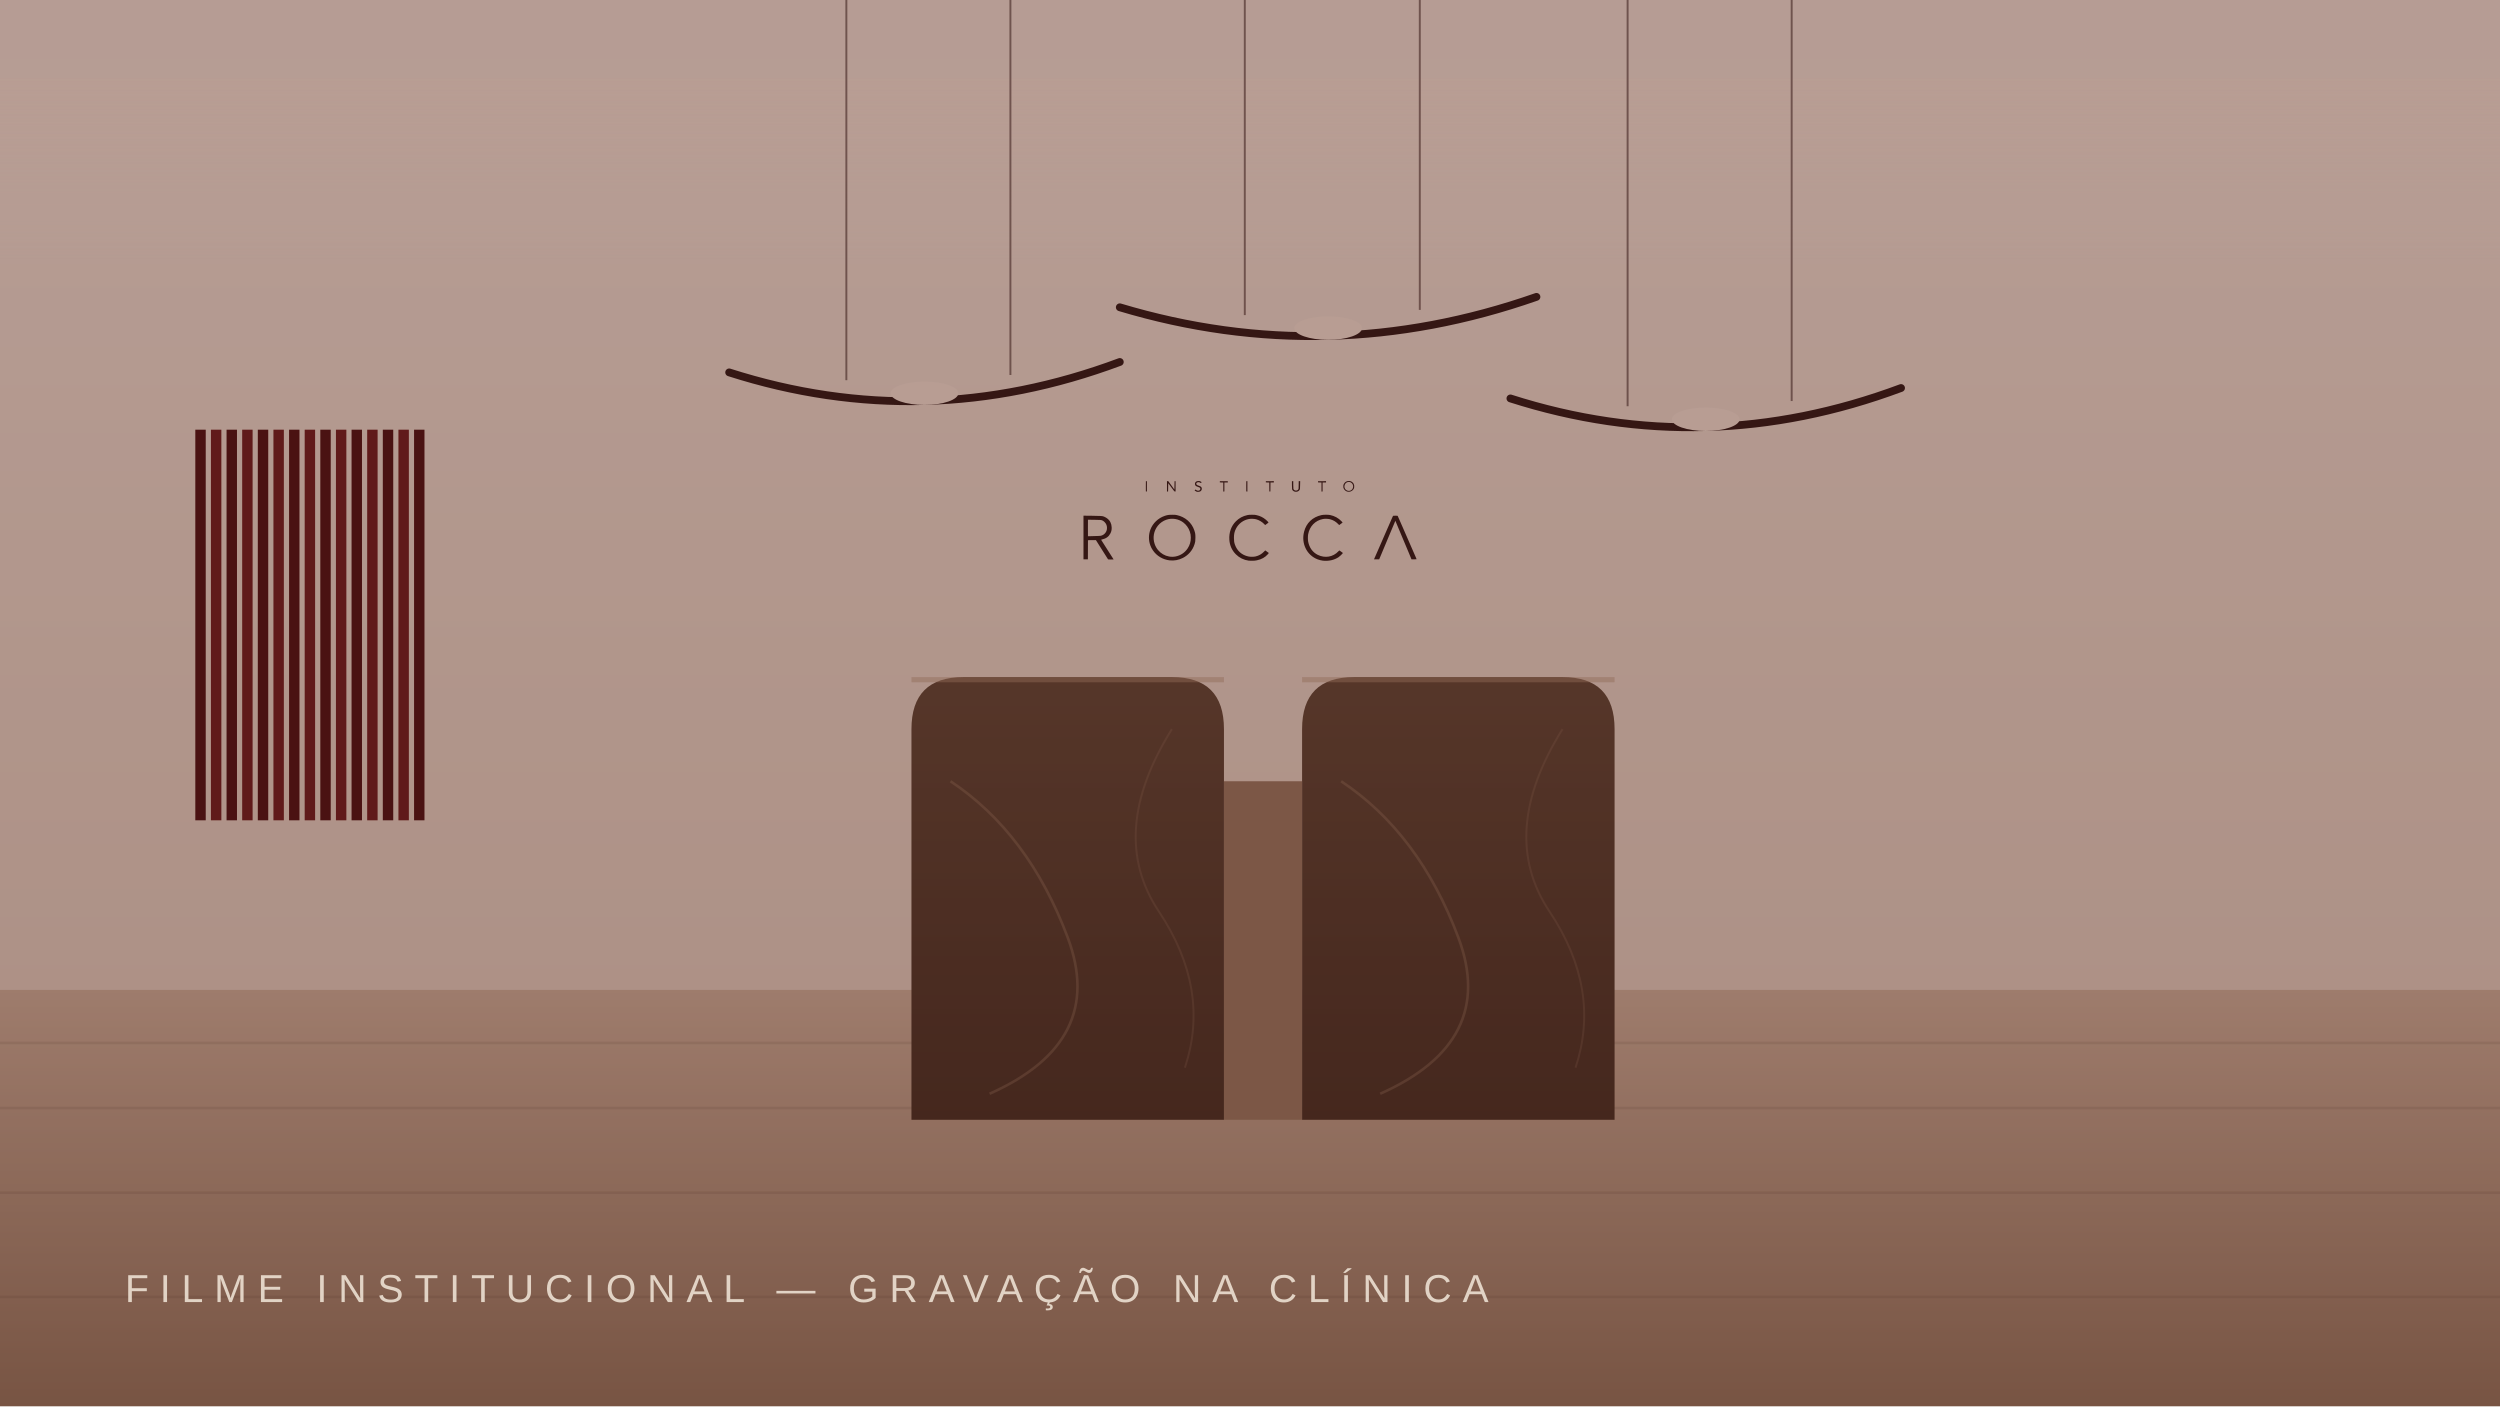
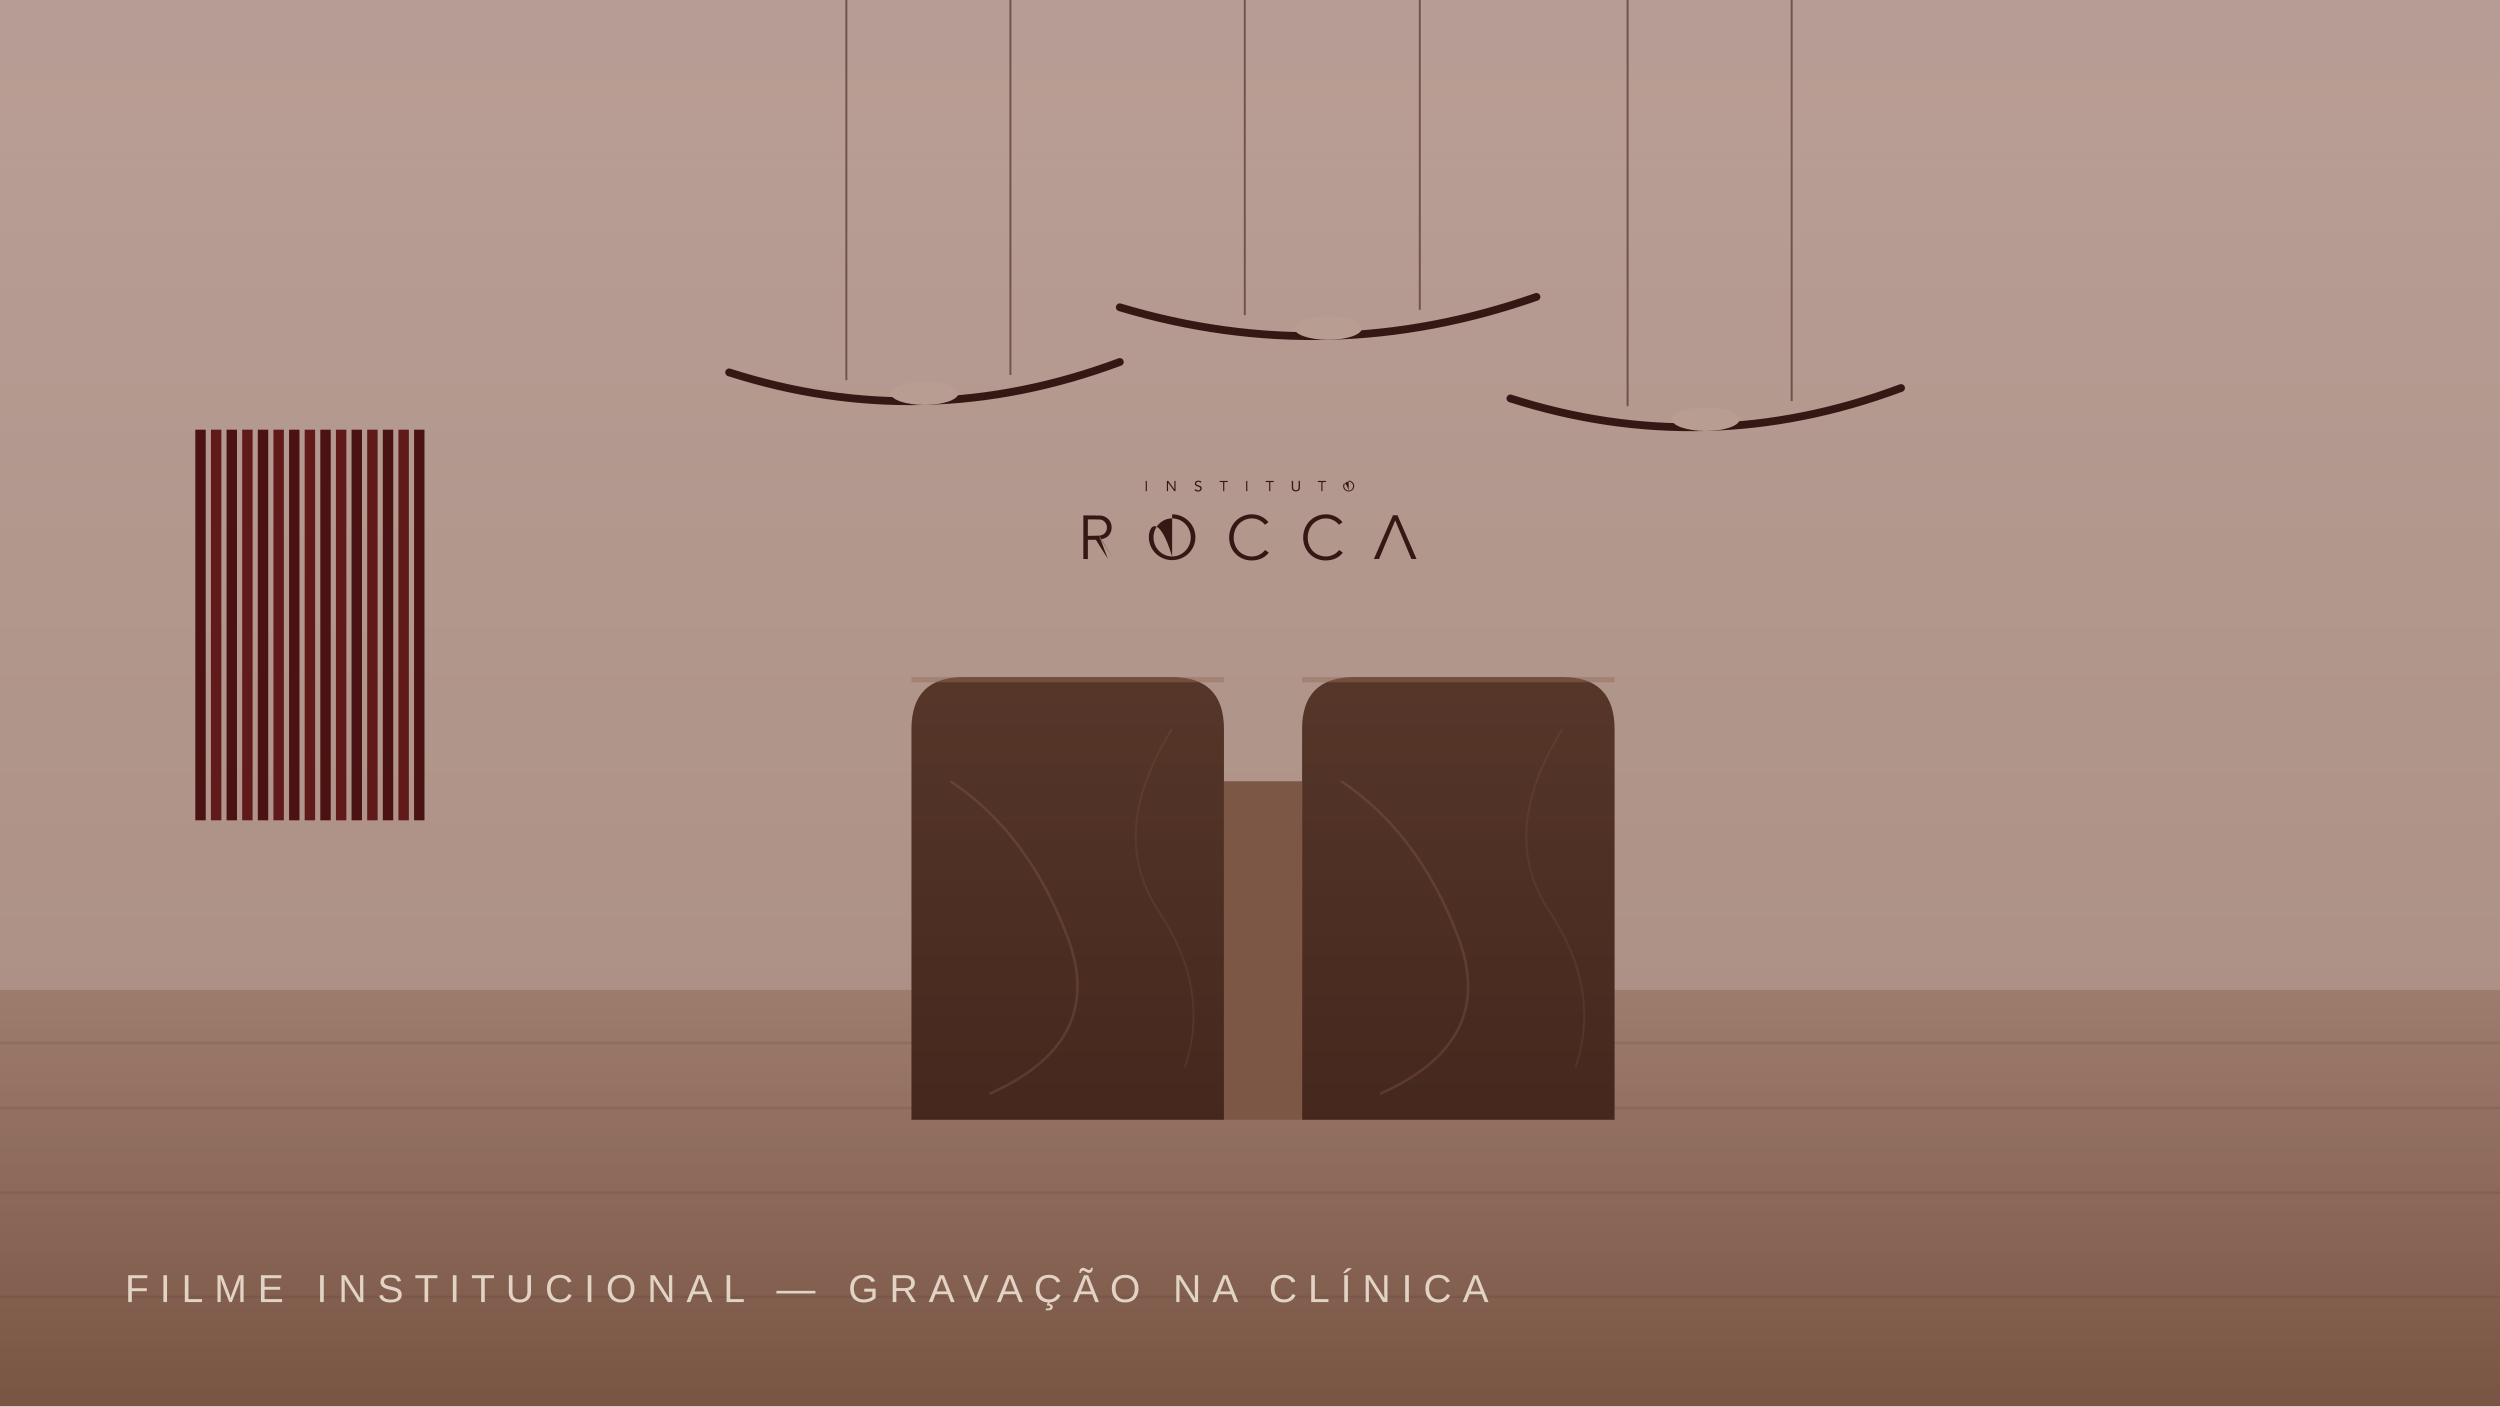
- <svg xmlns="http://www.w3.org/2000/svg" viewBox="0 0 1920 1080" width="1920" height="1080" role="img" aria-labelledby="t">
+ <svg xmlns="http://www.w3.org/2000/svg" viewBox="0 0 1920 1080" width="1920" height="1080" role="img" aria-labelledby="ph-poster-institucional-t">
  <defs>
-     <linearGradient id="wall" gradientUnits="userSpaceOnUse" x1="0" y1="0" x2="0" y2="760">
+     <linearGradient id="ph-poster-institucional-wall" gradientUnits="userSpaceOnUse" x1="0" y1="0" x2="0" y2="760">
      <stop offset="0" stop-color="#EFE7DA" stop-opacity="1" />
      <stop offset="0.12" stop-color="#F0E8DA" stop-opacity="1" />
      <stop offset="1" stop-color="#E3D6C5" stop-opacity="1" />
    </linearGradient>
-     <linearGradient id="cove" gradientUnits="userSpaceOnUse" x1="0" y1="60" x2="0" y2="200">
+     <linearGradient id="ph-poster-institucional-cove" gradientUnits="userSpaceOnUse" x1="0" y1="60" x2="0" y2="200">
      <stop offset="0" stop-color="#F2E8D9" stop-opacity="0.95" />
      <stop offset="1" stop-color="#F2E8D9" stop-opacity="0" />
    </linearGradient>
-     <linearGradient id="floor" gradientUnits="userSpaceOnUse" x1="0" y1="760" x2="0" y2="1080">
+     <linearGradient id="ph-poster-institucional-floor" gradientUnits="userSpaceOnUse" x1="0" y1="760" x2="0" y2="1080">
      <stop offset="0" stop-color="#CBB59D" stop-opacity="1" />
      <stop offset="1" stop-color="#90785E" stop-opacity="1" />
    </linearGradient>
-     <linearGradient id="bal" gradientUnits="userSpaceOnUse" x1="0" y1="520" x2="0" y2="860">
+     <linearGradient id="ph-poster-institucional-bal" gradientUnits="userSpaceOnUse" x1="0" y1="520" x2="0" y2="860">
      <stop offset="0" stop-color="#5C4A36" stop-opacity="1" />
      <stop offset="1" stop-color="#423324" stop-opacity="1" />
    </linearGradient>
  </defs>
-   <rect width="1920" height="760" fill="url(#wall)" />
-   <rect y="60" width="1920" height="140" fill="url(#cove)" />
-   <rect y="760" width="1920" height="320" fill="url(#floor)" />
+   <rect width="1920" height="760" fill="url(#ph-poster-institucional-wall)" />
+   <rect y="60" width="1920" height="140" fill="url(#ph-poster-institucional-cove)" />
+   <rect y="760" width="1920" height="320" fill="url(#ph-poster-institucional-floor)" />
  <rect y="800" width="1920" height="2" fill="#483927" fill-opacity=".12" />
  <rect y="850" width="1920" height="2" fill="#483927" fill-opacity=".12" />
  <rect y="915" width="1920" height="2" fill="#483927" fill-opacity=".12" />
  <rect y="995" width="1920" height="2" fill="#483927" fill-opacity=".12" />
  <g>
    <rect x="150" y="330" width="8" height="300" fill="#4A1312" />
    <rect x="162" y="330" width="8" height="300" fill="#6B1F1E" />
    <rect x="174" y="330" width="8" height="300" fill="#4A1312" />
    <rect x="186" y="330" width="8" height="300" fill="#6B1F1E" />
    <rect x="198" y="330" width="8" height="300" fill="#4A1312" />
    <rect x="210" y="330" width="8" height="300" fill="#6B1F1E" />
    <rect x="222" y="330" width="8" height="300" fill="#4A1312" />
    <rect x="234" y="330" width="8" height="300" fill="#6B1F1E" />
    <rect x="246" y="330" width="8" height="300" fill="#4A1312" />
    <rect x="258" y="330" width="8" height="300" fill="#6B1F1E" />
    <rect x="270" y="330" width="8" height="300" fill="#4A1312" />
    <rect x="282" y="330" width="8" height="300" fill="#6B1F1E" />
    <rect x="294" y="330" width="8" height="300" fill="#4A1312" />
    <rect x="306" y="330" width="8" height="300" fill="#6B1F1E" />
    <rect x="318" y="330" width="8" height="300" fill="#4A1312" />
  </g>
-   <path d="M700 860V560Q700 520 740 520H900Q940 520 940 560V860Z" fill="url(#bal)" />
+   <path d="M700 860V560Q700 520 740 520H900Q940 520 940 560V860Z" fill="url(#ph-poster-institucional-bal)" />
  <rect x="700" y="520" width="240" height="4" fill="#B79A7C" fill-opacity=".45" />
  <path d="M730 600Q790 640 820 720T760 840" fill="none" stroke="#B79A7C" stroke-opacity=".28" stroke-width="2" />
  <path d="M900 560Q850 640 890 700T910 820" fill="none" stroke="#B79A7C" stroke-opacity=".18" stroke-width="1.5" />
-   <path d="M1000 860V560Q1000 520 1040 520H1200Q1240 520 1240 560V860Z" fill="url(#bal)" />
+   <path d="M1000 860V560Q1000 520 1040 520H1200Q1240 520 1240 560V860Z" fill="url(#ph-poster-institucional-bal)" />
  <rect x="1000" y="520" width="240" height="4" fill="#B79A7C" fill-opacity=".45" />
  <path d="M1030 600Q1090 640 1120 720T1060 840" fill="none" stroke="#B79A7C" stroke-opacity=".28" stroke-width="2" />
  <path d="M1200 560Q1150 640 1190 700T1210 820" fill="none" stroke="#B79A7C" stroke-opacity=".18" stroke-width="1.5" />
  <rect x="940" y="600" width="60" height="260" fill="#967D62" />
  <line x1="650.0" y1="0" x2="650.0" y2="292" stroke="#2A1A16" stroke-opacity=".55" stroke-width="1.5" />
  <line x1="776.0" y1="0" x2="776.0" y2="288" stroke="#2A1A16" stroke-opacity=".55" stroke-width="1.5" />
  <path d="M560 286Q710.0 334 860 278" fill="none" stroke="#2A1A16" stroke-width="6" stroke-linecap="round" />
  <ellipse cx="710.0" cy="302" rx="26" ry="9" fill="#F2E8D9" />
  <line x1="956.0" y1="0" x2="956.0" y2="242" stroke="#2A1A16" stroke-opacity=".55" stroke-width="1.5" />
  <line x1="1090.4" y1="0" x2="1090.4" y2="238" stroke="#2A1A16" stroke-opacity=".55" stroke-width="1.5" />
  <path d="M860 236Q1020.0 284 1180 228" fill="none" stroke="#2A1A16" stroke-width="6" stroke-linecap="round" />
  <ellipse cx="1020.0" cy="252" rx="26" ry="9" fill="#F2E8D9" />
  <line x1="1250.0" y1="0" x2="1250.0" y2="312" stroke="#2A1A16" stroke-opacity=".55" stroke-width="1.5" />
  <line x1="1376.0" y1="0" x2="1376.0" y2="308" stroke="#2A1A16" stroke-opacity=".55" stroke-width="1.5" />
  <path d="M1160 306Q1310.0 354 1460 298" fill="none" stroke="#2A1A16" stroke-width="6" stroke-linecap="round" />
  <ellipse cx="1310.0" cy="322" rx="26" ry="9" fill="#F2E8D9" />
-   <g transform="translate(832 369.3) scale(0.1129)" fill="#2A1A16">
-     <path fill-rule="evenodd" d="M1125.50 542.93 C1091.40 538.24 1061.72 523.71 1037.89 500.04 C1010.82 473.15 995.59 439.06 993.20 400.00 C990.19 350.76 1005.88 306.90 1037.93 274.97 C1060.04 252.93 1084.75 239.63 1116.25 232.82 C1124.86 230.96 1129.70 230.60 1146.50 230.57 C1163.79 230.53 1167.90 230.84 1176.82 232.83 C1203.06 238.66 1221.75 247.76 1242.00 264.55 C1250.96 271.97 1260.62 282.79 1259.38 284.00 C1258.90 284.47 1253.61 288.46 1247.64 292.87 L1236.78 300.88 L1231.23 294.88 C1217.12 279.64 1195.36 266.56 1175.50 261.37 C1162.09 257.87 1140.90 257.02 1127.00 259.44 C1088.81 266.06 1055.27 291.06 1038.04 325.74 C1027.92 346.10 1024.50 361.84 1024.50 388.00 C1024.50 408.75 1026.01 419.16 1031.17 433.88 C1046.04 476.38 1077.74 504.43 1122.00 514.26 C1135.59 517.28 1158.76 517.25 1171.70 514.19 C1194.33 508.85 1212.39 498.55 1228.87 481.61 C1233.47 476.87 1237.38 473.00 1237.55 473.00 C1238.45 473.00 1261.39 489.67 1261.68 490.53 C1261.87 491.10 1259.31 494.61 1256.00 498.34 C1236.24 520.60 1212.35 533.94 1180.50 540.50 C1170.04 542.66 1164.08 543.25 1150.00 543.54 C1140.38 543.73 1129.35 543.46 1125.50 542.93 Z M1629.00 542.88 C1619.33 541.77 1603.58 537.82 1593.83 534.07 C1557.08 519.91 1528.22 493.10 1511.47 457.55 C1495.23 423.11 1491.80 384.56 1501.56 346.29 C1516.76 286.63 1558.74 246.46 1620.10 232.85 C1633.87 229.80 1664.42 229.52 1678.35 232.32 C1708.57 238.40 1735.59 253.12 1755.88 274.56 C1760.40 279.33 1763.93 283.40 1763.73 283.60 C1763.54 283.80 1758.23 287.75 1751.94 292.39 L1740.50 300.81 L1731.58 291.89 C1716.04 276.33 1699.27 266.73 1677.50 260.94 C1666.05 257.89 1642.79 257.15 1630.50 259.45 C1577.84 269.29 1539.34 308.78 1529.29 363.28 C1526.95 375.96 1527.00 401.31 1529.38 413.46 C1537.54 454.98 1560.05 486.02 1594.50 503.25 C1643.54 527.77 1699.06 518.25 1735.25 479.10 C1738.94 475.12 1741.45 473.15 1742.25 473.62 C1742.94 474.03 1748.56 477.91 1754.75 482.25 C1765.03 489.47 1765.90 490.32 1764.89 492.21 C1762.51 496.66 1744.05 513.91 1735.97 519.26 C1706.28 538.87 1667.89 547.35 1629.00 542.88 Z M587.81 540.92 C541.21 535.98 498.53 510.45 472.85 472.12 C464.51 459.66 460.94 452.76 455.97 439.50 C443.17 405.29 443.15 366.84 455.92 332.21 C472.03 288.53 508.87 253.17 554.06 238.03 C572.07 232.00 581.36 230.63 604.50 230.61 C622.47 230.59 626.97 230.91 635.66 232.80 C693.32 245.31 737.34 283.71 755.02 336.89 C761.54 356.50 762.50 362.83 762.49 386.00 C762.48 408.34 761.55 414.87 755.84 432.79 C743.30 472.15 714.95 505.13 677.27 524.19 C648.75 538.61 618.84 544.21 587.81 540.92 Z M167.78 533.25 C166.36 531.61 158.28 518.83 106.12 435.73 L85.56 402.97 L58.53 403.23 L31.50 403.50 L31.24 468.75 L30.99 534.00 L15.99 534.00 L1.00 534.00 L1.00 385.40 L1.00 236.80 L59.25 237.46 C121.77 238.17 129.47 238.74 141.14 243.48 C160.12 251.19 176.95 265.75 183.92 280.50 C189.85 293.03 192.20 302.56 192.75 316.21 C193.39 332.21 191.03 343.77 184.45 356.83 C173.02 379.49 155.58 392.12 126.25 398.97 C123.36 399.65 121.00 400.39 121.00 400.62 C121.00 400.85 126.55 409.69 133.34 420.27 C169.97 477.33 206.00 533.95 206.00 534.44 C206.00 534.75 197.74 535.00 187.65 535.00 C171.43 535.00 169.13 534.80 167.78 533.25 Z M1979.46 528.75 C1981.80 523.52 1998.88 484.46 2008.00 463.50 C2010.63 457.45 2013.77 450.25 2014.99 447.50 C2020.10 435.94 2031.43 410.02 2034.00 404.00 C2035.53 400.43 2039.24 391.88 2042.25 385.00 C2056.12 353.31 2066.38 329.82 2080.70 297.00 C2089.22 277.48 2098.45 256.32 2101.21 250.00 C2103.97 243.68 2106.57 238.14 2106.98 237.69 C2107.38 237.25 2114.37 236.88 2122.50 236.88 C2130.63 236.88 2137.64 237.25 2138.08 237.69 C2138.78 238.41 2148.22 259.66 2155.98 278.00 C2157.49 281.57 2160.53 288.55 2162.74 293.50 C2164.95 298.45 2169.01 307.68 2171.76 314.00 C2174.51 320.32 2179.03 330.68 2181.79 337.00 C2188.45 352.23 2220.84 426.45 2240.48 471.50 C2249.12 491.30 2258.62 513.03 2261.59 519.78 C2264.57 526.53 2267.00 532.50 2267.00 533.03 C2267.00 533.62 2260.19 534.00 2249.66 534.00 L2232.31 534.00 L2229.23 526.25 C2227.54 521.99 2221.13 506.58 2214.99 492.00 C2197.70 450.96 2181.08 411.41 2176.95 401.50 C2172.50 390.82 2151.14 339.88 2137.53 307.50 C2132.21 294.85 2126.69 281.60 2125.25 278.06 L2122.64 271.63 L2120.72 276.06 C2119.67 278.50 2113.05 294.23 2106.02 311.00 C2099.00 327.77 2087.28 355.68 2079.99 373.00 C2072.69 390.32 2065.73 406.98 2064.50 410.00 C2063.27 413.02 2058.56 424.27 2054.02 435.00 C2049.49 445.73 2044.28 458.10 2042.46 462.50 C2035.66 478.88 2031.10 489.79 2026.77 500.00 C2024.32 505.77 2020.11 515.78 2017.41 522.23 L2012.50 533.97 L1994.81 533.98 L1977.11 534.00 L1979.46 528.75 Z M629.00 514.10 C662.35 507.22 691.01 487.79 709.52 459.50 C724.32 436.89 731.09 414.12 731.08 387.00 C731.08 370.91 729.24 359.40 724.38 345.00 C716.03 320.27 700.43 298.57 679.76 282.96 C647.08 258.27 604.11 251.18 565.51 264.11 C542.79 271.72 521.85 286.28 507.28 304.58 C478.66 340.55 470.55 386.38 485.19 429.50 C505.84 490.33 567.74 526.75 629.00 514.10 Z M78.00 375.46 C100.26 375.06 113.76 374.40 118.24 373.49 C128.77 371.34 137.54 366.64 145.12 359.08 C155.76 348.45 161.00 335.68 161.00 320.32 C161.00 304.40 155.69 291.46 144.59 280.37 C136.32 272.09 128.53 267.86 118.45 266.15 C115.18 265.60 94.28 265.00 72.00 264.82 L31.50 264.50 L31.24 319.50 C31.10 349.75 31.21 375.10 31.49 375.83 C31.87 376.83 33.57 377.02 38.25 376.61 C41.69 376.30 59.57 375.78 78.00 375.46 Z M769.13 73.08 C766.12 72.04 762.23 69.70 760.28 67.74 L756.79 64.26 L760.44 61.48 L764.08 58.70 L766.79 61.30 C777.49 71.54 796.00 67.24 796.00 54.50 C796.00 47.77 793.63 45.71 781.04 41.51 C767.91 37.14 764.41 34.93 761.25 29.00 C756.49 20.10 760.18 8.52 769.25 3.85 C774.32 1.24 786.44 0.22 792.60 1.89 C794.85 2.50 798.64 4.41 801.02 6.13 L805.35 9.27 L801.98 12.02 L798.61 14.77 L794.74 12.21 C789.68 8.86 781.62 8.11 775.56 10.43 C767.45 13.52 765.50 20.74 771.25 26.40 C773.62 28.73 777.23 30.46 784.62 32.81 C800.82 37.97 806.00 43.14 806.00 54.16 C806.00 59.98 803.38 65.66 799.00 69.35 C792.46 74.85 779.09 76.52 769.13 73.08 Z M1440.92 73.97 C1430.83 72.30 1422.25 65.38 1420.03 57.12 C1419.50 55.13 1419.02 42.03 1418.96 28.00 L1418.86 2.50 L1423.43 2.20 L1428.00 1.89 L1428.00 26.88 C1428.00 42.07 1428.42 52.97 1429.06 54.68 C1434.11 68.07 1453.83 70.22 1462.02 58.27 C1464.48 54.68 1464.50 54.48 1464.81 28.33 L1465.12 2.00 L1470.16 2.00 L1475.20 2.00 L1474.60 28.74 C1474.02 54.58 1473.91 55.66 1471.51 60.56 C1466.62 70.57 1453.93 76.13 1440.92 73.97 Z M1797.16 73.48 C1785.97 71.02 1776.23 63.02 1771.15 52.12 C1768.94 47.37 1768.53 45.11 1768.53 37.50 C1768.53 29.87 1768.93 27.64 1771.18 22.82 C1777.72 8.79 1790.21 0.79 1805.61 0.78 C1816.96 0.78 1824.51 3.79 1832.41 11.47 C1844.35 23.07 1846.53 43.81 1837.27 57.63 C1828.67 70.47 1812.49 76.86 1797.16 73.48 Z M425.36 71.49 C425.15 70.94 425.09 55.19 425.24 36.49 L425.50 2.50 L429.00 2.50 L432.50 2.50 L432.50 37.40 L432.50 72.31 L429.12 72.41 C427.27 72.46 425.57 72.05 425.36 71.49 Z M569.00 37.35 L569.00 2.00 L573.42 2.00 L577.83 2.00 L585.72 12.75 C590.06 18.66 595.61 26.27 598.06 29.65 C600.50 33.04 606.33 41.09 611.00 47.54 L619.50 59.28 L620.00 30.89 L620.50 2.50 L624.00 2.50 L627.50 2.50 L627.50 37.46 L627.50 72.41 L623.58 72.33 C621.38 72.29 619.18 71.61 618.58 70.79 C617.99 69.99 608.50 57.31 597.50 42.62 L577.50 15.92 L577.00 44.08 L576.50 72.24 L572.75 72.46 L569.00 72.69 L569.00 37.35 Z M952.00 41.88 L952.00 11.06 L940.25 10.78 L928.50 10.50 L928.50 6.50 L928.50 2.50 L955.50 2.50 L982.50 2.50 L982.81 6.75 L983.11 11.00 L971.31 11.00 L959.50 11.00 L959.50 41.62 L959.50 72.24 L955.75 72.46 L952.00 72.69 L952.00 41.88 Z M1108.36 71.49 C1108.15 70.94 1108.09 55.19 1108.24 36.49 L1108.50 2.50 L1112.25 2.19 L1116.00 1.88 L1116.00 37.26 L1116.00 72.65 L1112.38 72.58 C1110.38 72.53 1108.58 72.05 1108.36 71.49 Z M1265.42 72.08 C1265.19 71.85 1265.00 58.03 1265.00 41.37 L1265.00 11.06 L1253.25 10.78 L1241.50 10.50 L1241.50 6.50 L1241.50 2.50 L1268.75 2.23 L1296.00 1.97 L1296.00 6.48 L1296.00 11.00 L1284.51 11.00 L1273.03 11.00 L1272.76 41.65 L1272.50 72.31 L1269.17 72.40 C1267.33 72.46 1265.65 72.31 1265.42 72.08 Z M1620.00 41.88 L1620.00 11.06 L1608.25 10.78 L1596.50 10.50 L1596.50 6.50 L1596.50 2.50 L1623.75 2.23 L1651.00 1.97 L1651.00 6.48 L1651.00 11.00 L1639.25 11.00 L1627.50 11.00 L1627.50 41.62 L1627.50 72.24 L1623.75 72.46 L1620.00 72.69 L1620.00 41.88 Z M1819.36 64.95 C1827.48 60.76 1832.10 54.67 1834.62 44.84 C1838.12 31.16 1831.56 16.99 1818.56 10.20 C1811.18 6.34 1800.78 6.38 1792.78 10.31 C1778.84 17.15 1772.33 34.31 1778.02 49.21 C1784.20 65.42 1803.92 72.92 1819.36 64.95 Z" />
+   <g transform="translate(832 368.9) scale(0.1518)" fill="#2A1A16">
+     <path d="M1685.906 398.138 L1659.860 398.138 L1577.906 202.707 L1495.938 398.138 L1469.891 398.138 L1566.525 176.859 L1589.275 176.859 L1685.906 398.138 Z" />
+     <path d="M449.260 385.145 C397.207 385.145 355.010 342.009 355.010 288.797 C355.010 235.586 397.207 192.449 449.260 192.449 C501.313 192.449 543.510 235.586 543.510 288.797 C543.510 342.009 501.313 385.145 449.260 385.145 C384.198 171.936 331.456 223.825 331.456 287.832 C331.456 351.840 384.198 403.729 449.260 403.729 C514.322 403.729 567.065 351.840 567.065 287.832 C567.065 223.825 514.322 171.936 449.260 171.936 Z" />
+     <path d="M79.325 279.797 C104.113 279.257 120.127 259.856 119.498 237.902 C118.897 216.959 103.604 198.182 80.428 197.977 L22.872 197.468 L22.848 281.028 L79.325 279.797 L124.689 398.296 L63.424 300.804 L22.878 300.781 L22.922 398.240 L0.000 398.036 L0.052 177.319 L83.405 178.082 C104.109 178.271 121.778 188.625 133.675 204.552 C146.712 226.740 146.679 254.285 131.388 275.365 C121.451 289.065 105.305 295.364 89.069 298.464 L152.905 398.296 Z" />
+     <path d="M804.900 372.189 C842.210 393.901 889.680 389.634 919.645 352.473 L938.362 365.567 C919.155 391.241 891.270 402.874 860.571 405.115 C793.478 410.011 739.301 360.060 737.746 292.863 C736.928 257.563 750.176 224.213 775.067 201.527 C820.194 160.400 895.592 160.643 936.671 211.715 L919.115 224.672 C892.256 191.572 847.290 182.994 809.379 203.595 C776.056 221.704 759.012 257.286 760.863 295.078 C762.475 327.944 778.767 356.982 804.900 372.189 Z" />
+     <path d="M1179.380 372.189 C1216.691 393.901 1264.160 389.634 1294.125 352.473 L1312.842 365.567 C1293.635 391.241 1265.750 402.874 1235.051 405.115 C1167.959 410.011 1113.781 360.060 1112.226 292.863 C1111.408 257.563 1124.656 224.213 1149.548 201.527 C1194.674 160.400 1270.073 160.643 1311.151 211.715 L1293.596 224.672 C1266.736 191.572 1221.770 182.994 1183.859 203.595 C1150.537 221.704 1133.493 257.286 1135.344 295.078 C1136.955 327.944 1153.249 356.982 1179.380 372.189 Z" />
+     <path d="M315.624 2.918 L321.459 2.918 L321.459 54.792 L315.624 54.792 Z Z" />
+     <path d="M823.754 2.918 L829.588 2.918 L829.588 54.792 L823.754 54.792 Z Z" />
+     <path d="M730.551 2.912 L730.551 8.756 L713.111 8.756 L713.111 54.791 L707.282 54.791 L707.282 8.756 L689.841 8.756 L689.841 2.912 L730.551 2.912 Z" />
+     <path d="M963.503 2.912 L963.503 8.756 L946.063 8.756 L946.063 54.791 L940.234 54.791 L940.234 8.756 L922.793 8.756 L922.793 2.912 L963.503 2.912 Z" />
+     <path d="M1227.338 2.912 L1227.338 8.756 L1209.897 8.756 L1209.897 54.791 L1204.069 54.791 L1204.069 8.756 L1186.628 8.756 L1186.628 2.912 L1227.338 2.912 Z" />
+     <path d="M466.442 2.912 L466.442 54.791 L460.598 54.791 L428.433 11.930 L428.433 54.791 L422.589 54.791 L422.589 2.912 L429.562 2.912 L460.598 45.620 L460.598 2.912 L466.442 2.912 Z" />
+     <path d="M1342.309 51.961 C1329.949 51.961 1319.929 41.718 1319.929 29.083 C1319.929 16.449 1329.949 6.206 1342.309 6.206 C1354.669 6.206 1364.689 16.449 1364.689 29.083 C1364.689 41.718 1354.669 51.961 1342.309 51.961 C1326.860 1.335 1314.337 13.656 1314.337 28.854 C1314.337 44.053 1326.860 56.374 1342.309 56.374 C1357.758 56.374 1370.281 44.053 1370.281 28.854 C1370.281 13.656 1357.758 1.335 1342.309 1.335 Z" />
+     <path d="M589.101 55.150 C579.999 58.448 568.423 56.753 562.469 48.881 L567.970 44.352 C572.304 51.158 581.317 52.770 587.975 48.748 C590.903 46.979 592.149 43.738 591.861 40.591 C591.592 37.643 589.176 34.641 585.885 33.539 L574.035 29.572 C567.770 27.475 563.995 22.392 564.069 16.221 C564.143 10.004 567.777 4.908 574.013 2.837 C582.558 0.000 591.897 1.503 598.182 7.959 L593.169 12.137 C588.484 6.794 580.849 6.131 574.536 9.160 C571.820 10.462 570.223 13.694 570.506 16.615 C570.749 19.124 573.486 22.255 576.463 23.256 L587.923 27.108 C591.494 28.309 595.217 30.332 597.154 33.697 C601.787 41.745 598.000 51.926 589.101 55.150 Z" />
+     <path d="M1089.174 2.585 L1095.934 2.517 L1095.739 38.066 C1095.676 49.641 1085.996 56.405 1075.160 56.316 C1064.186 56.227 1054.793 49.501 1054.720 37.812 L1054.499 2.557 L1061.192 2.543 L1061.400 36.931 C1061.446 44.662 1067.151 50.044 1074.503 50.408 C1082.394 50.799 1088.990 45.263 1089.026 37.047 L1089.174 2.585 Z" />
  </g>
  <rect width="1920" height="1080" fill="#4A1312" fill-opacity=".35" />
  <text x="96" y="1000" font-family="Jost, 'Semplicita Pro', 'Avenir Next', 'Helvetica Neue', Arial, sans-serif" font-size="30" font-weight="400" letter-spacing="8.4" fill="#F2E8D9" fill-opacity="0.85" text-anchor="start">FILME INSTITUCIONAL — GRAVAÇÃO NA CLÍNICA</text>
</svg>
